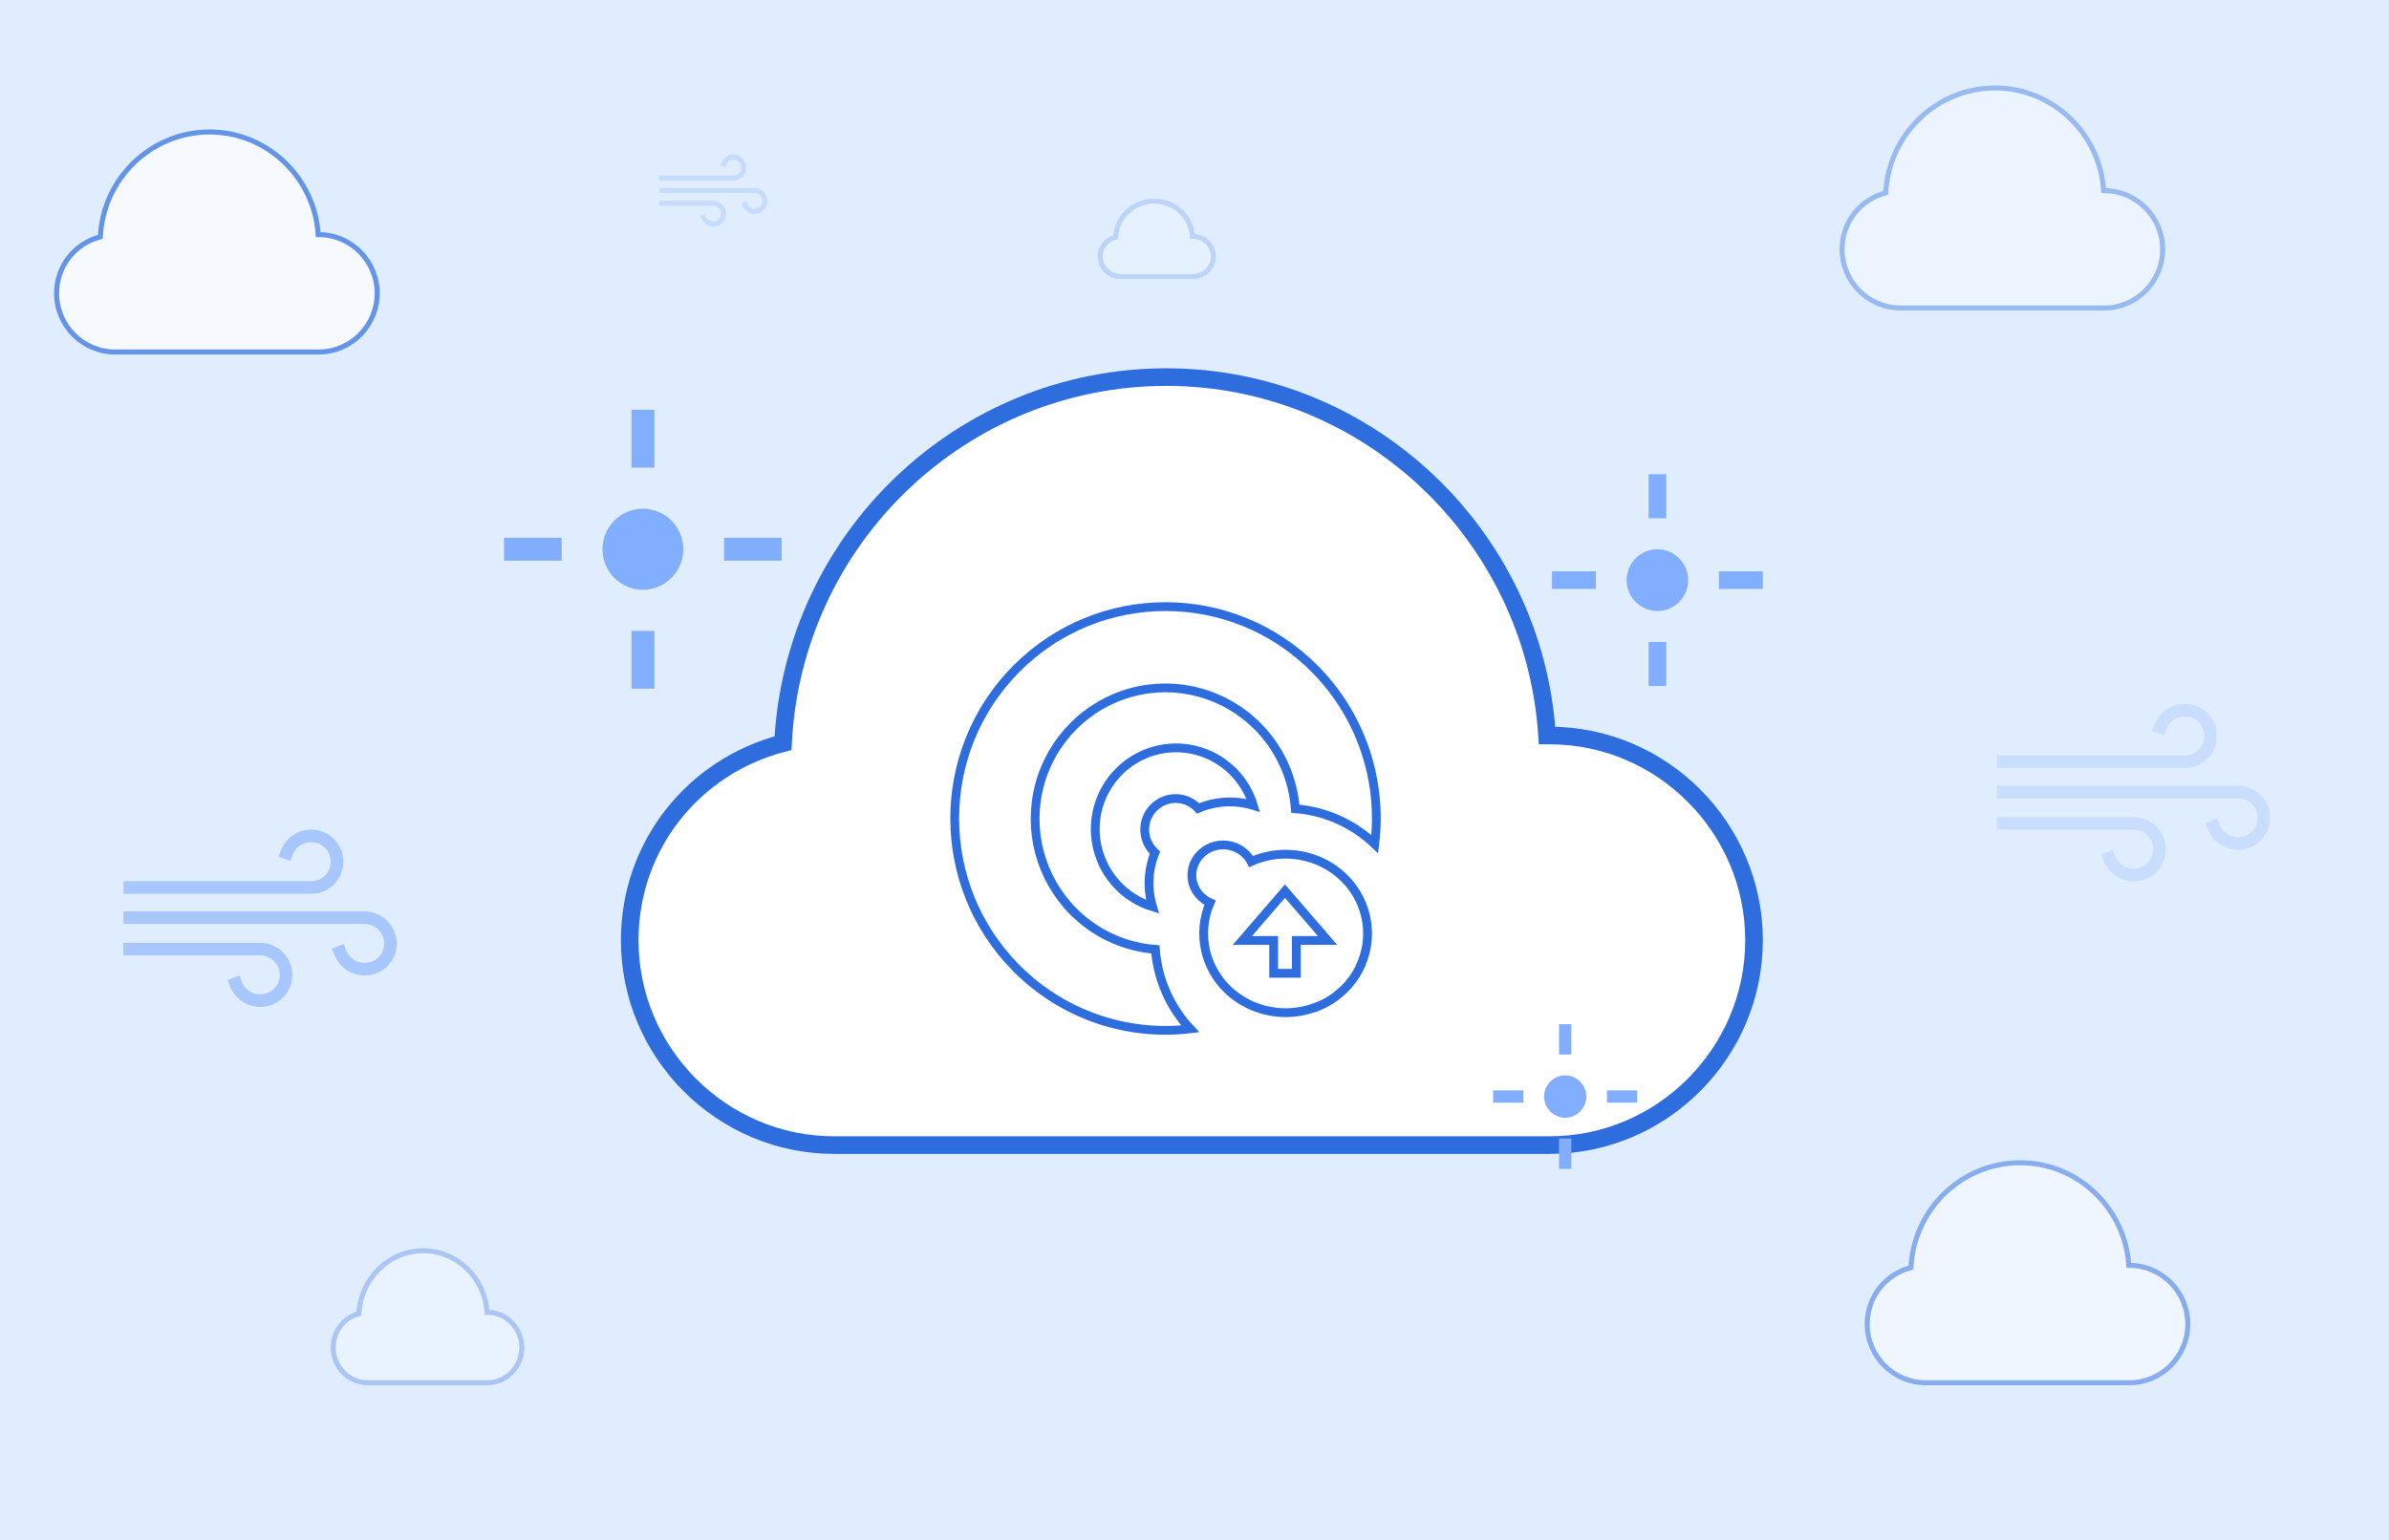
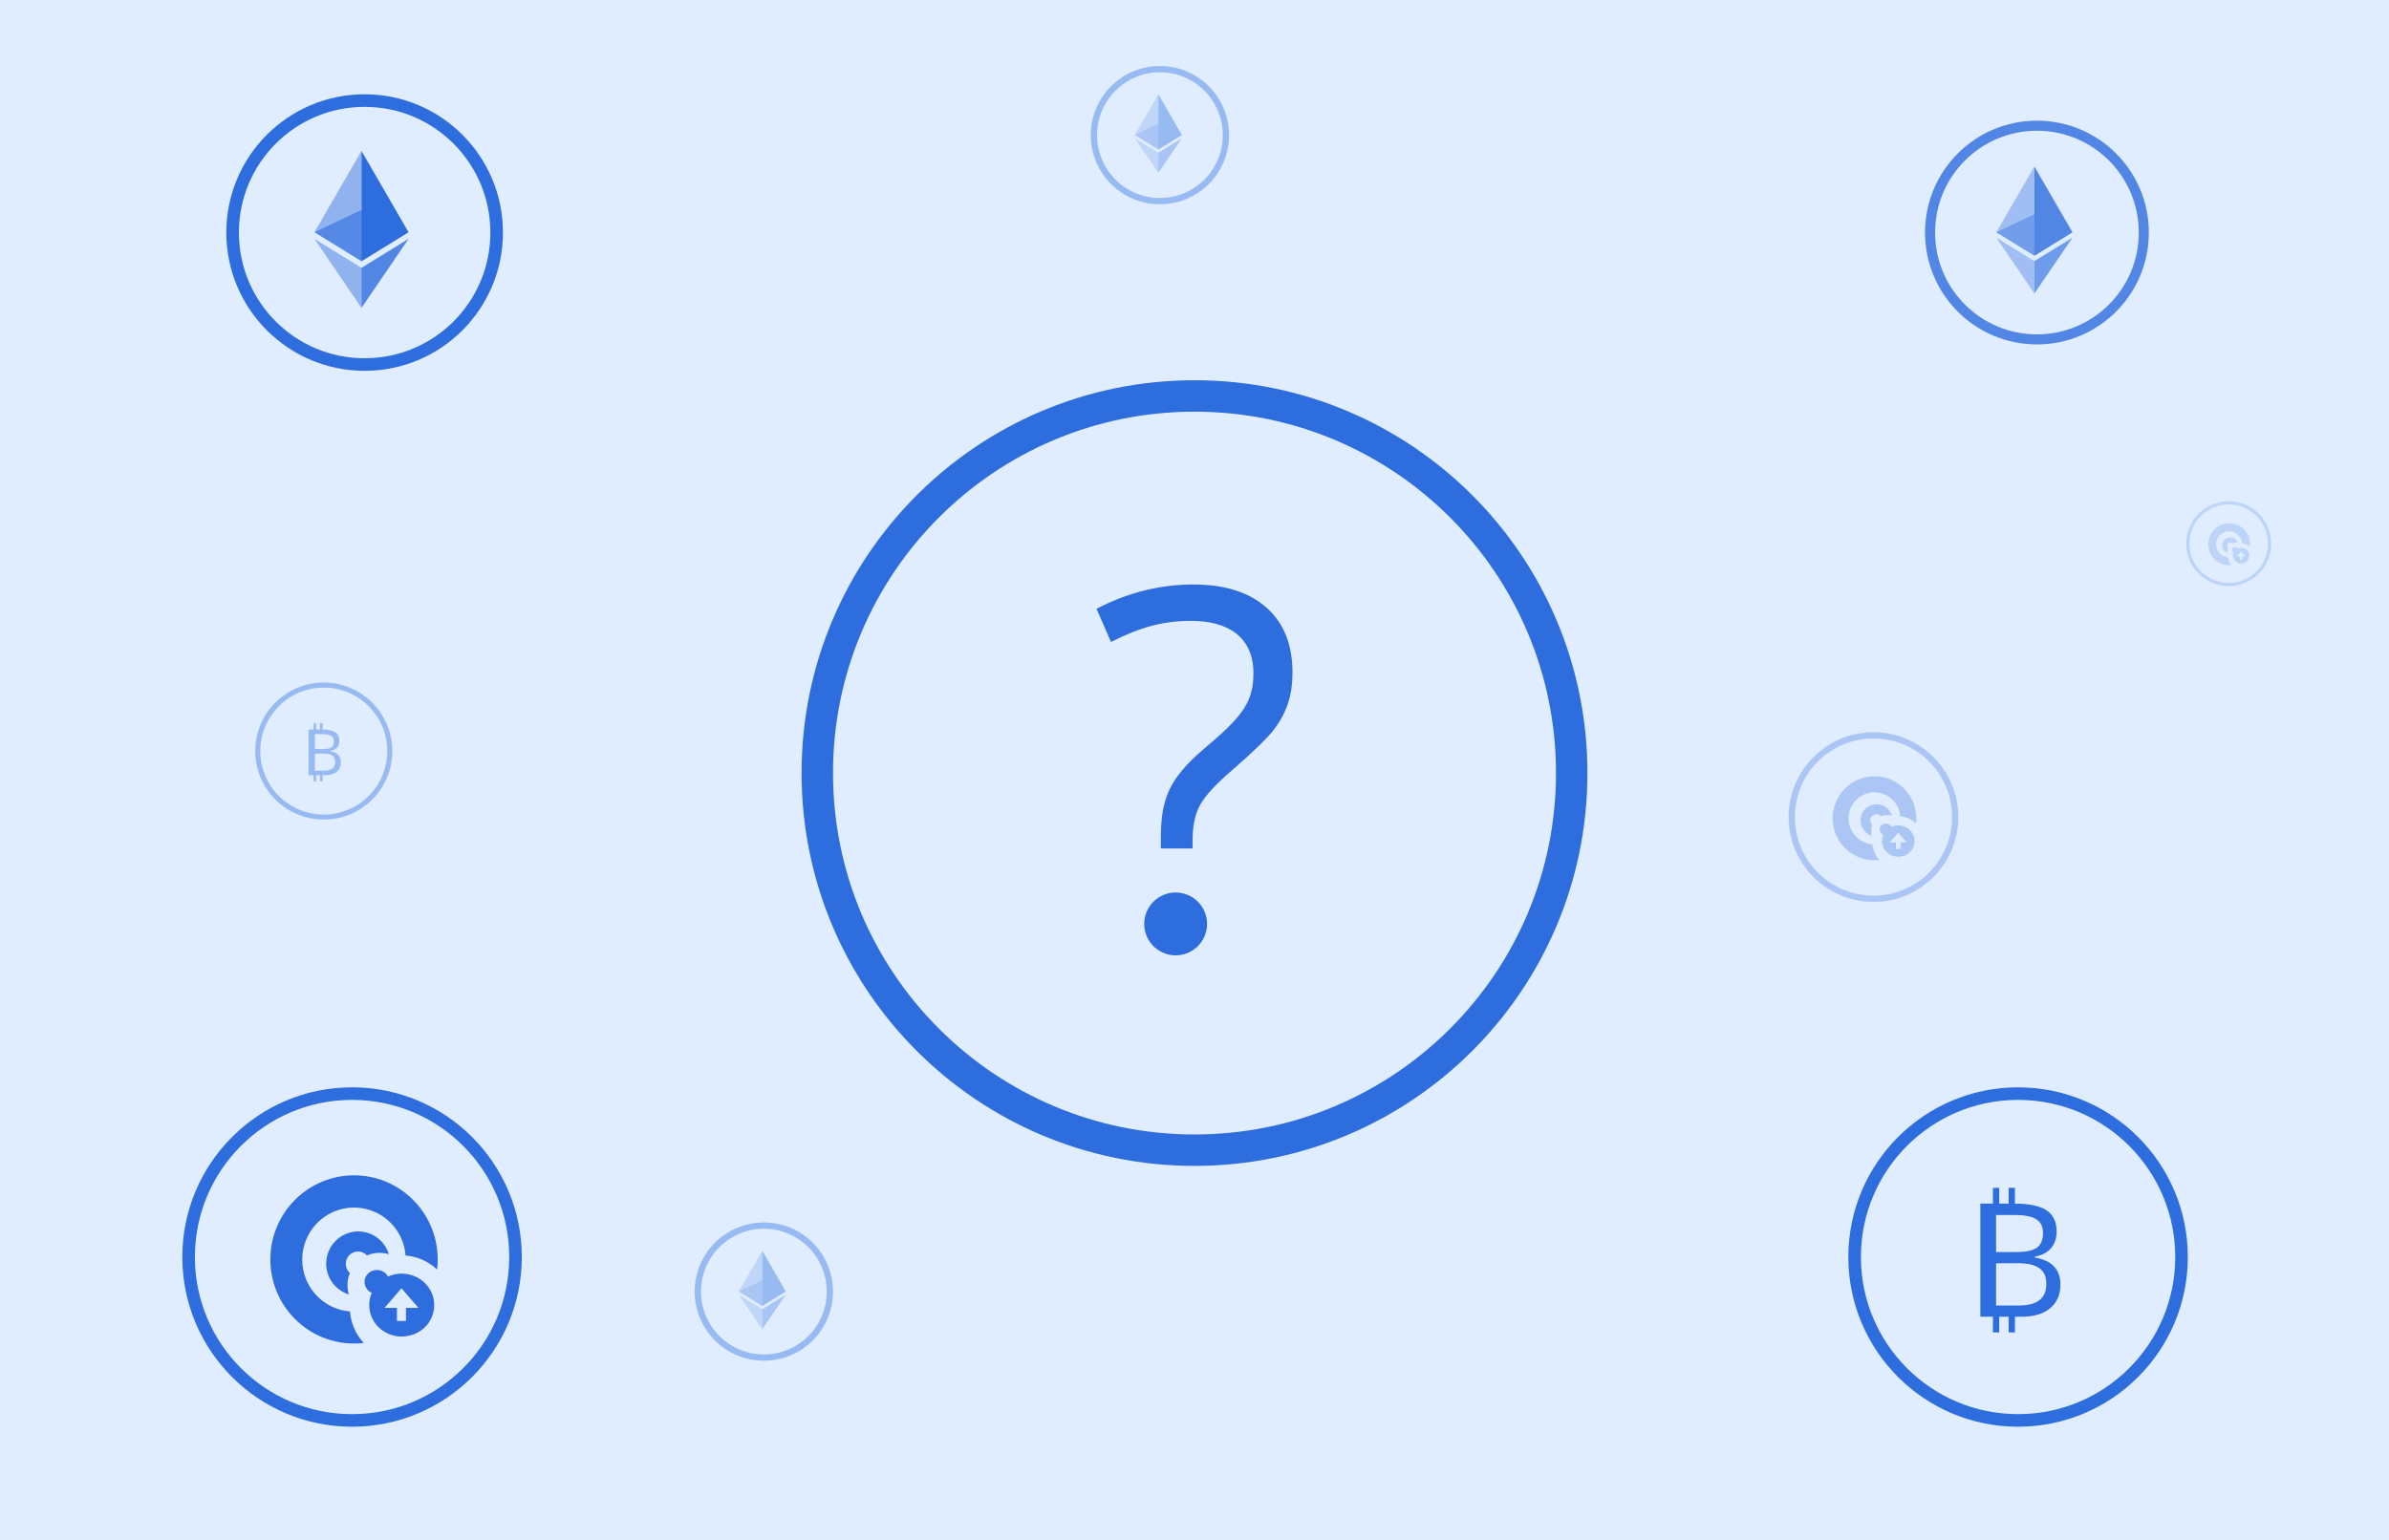
<svg xmlns="http://www.w3.org/2000/svg" width="380px" height="245px" viewBox="0 0 380 245" version="1.1">
  <g id="Corp-Site-Redesign-2.0" stroke="none" stroke-width="1" fill="none" fill-rule="evenodd">
-     <g id="Landing-Page---Desktop-HD" transform="translate(-250, -3918)">
-       <g id="Group-4" transform="translate(250, 3918)">
+     <g id="Landing-Page---Desktop-HD" transform="translate(-810, -3918)">
+       <g id="Group-4" transform="translate(810, 3918)">
        <rect id="Rectangle" fill="#E0EDFF" fill-rule="nonzero" x="0" y="0" width="380" height="245" />
-         <g id="Group-3" transform="translate(82, 60)">
-           <g id="cloud-forecast" transform="translate(18.16312, 0)" fill="#FFFFFF" stroke="#2E6DDE" stroke-linecap="square" stroke-width="2.8">
-             <path d="M146.321,122.191 C164.205,122.191 178.837,107.528 178.837,89.607 C178.837,71.685 164.205,57.022 146.321,57.022 C146.321,57.022 146.321,57.022 145.915,57.022 C143.882,25.253 117.463,0 85.354,0 C52.838,0 26.013,25.66 24.387,58.244 C10.161,61.91 0,74.537 0,89.607 C0,107.528 14.632,122.191 32.516,122.191 L146.321,122.191 Z" id="Path" />
-           </g>
-           <g id="Opacity-Logo" transform="translate(69.85816, 36.51685)">
-             <path d="M26.118,26.256 C29.311,23.047 33.945,21.757 38.325,22.858 C42.705,23.959 46.189,27.29 47.504,31.632 C44.611,30.751 41.502,30.919 38.721,32.107 C38.682,32.064 38.642,32.022 38.6,31.98 C36.682,30.056 33.576,30.058 31.66,31.984 C29.744,33.91 29.742,37.032 31.656,38.96 C31.719,39.023 31.783,39.083 31.849,39.142 C30.748,41.884 30.613,44.923 31.467,47.753 C27.148,46.432 23.834,42.93 22.739,38.527 C21.644,34.124 22.926,29.466 26.118,26.256 Z" id="Path" fill="#FFFFFF" />
-             <path d="M9.82,9.872 C22.914,-3.291 44.144,-3.291 57.238,9.872 C64.539,17.196 68.073,27.497 66.813,37.789 C63.37,34.507 58.908,32.518 54.177,32.157 C53.817,27.379 51.822,22.874 48.531,19.408 C48.412,19.283 48.292,19.158 48.17,19.035 C42.935,13.771 35.304,11.714 28.151,13.64 C20.999,15.566 15.412,21.182 13.496,28.372 C11.58,35.562 13.627,43.233 18.864,48.495 C19.005,48.637 19.148,48.777 19.292,48.914 C22.733,52.19 27.191,54.174 31.917,54.534 C32.274,59.262 34.232,63.725 37.465,67.179 C27.267,68.401 17.075,64.847 9.82,57.539 C-3.273,44.376 -3.273,23.035 9.82,9.872 Z" id="Path" fill="#FFFFFF" />
-             <path d="M65.232,48.768 C64.946,47.717 64.519,46.707 63.962,45.763 C63.928,45.701 63.89,45.64 63.853,45.581 C63.808,45.505 63.76,45.43 63.711,45.356 C60.236,39.939 53.127,37.882 47.147,40.563 C46.909,40.108 46.597,39.692 46.223,39.332 C46.194,39.304 46.164,39.275 46.135,39.248 C44.206,37.473 41.175,37.48 39.255,39.263 C37.334,41.046 37.203,43.974 38.958,45.91 C39.029,45.988 39.103,46.066 39.182,46.141 C39.597,46.544 40.082,46.872 40.616,47.11 C39.555,49.556 39.317,52.262 39.934,54.846 C40.186,55.905 40.58,56.928 41.106,57.888 C41.154,57.98 41.207,58.071 41.26,58.162 C41.362,58.339 41.469,58.516 41.582,58.688 C41.61,58.732 41.639,58.775 41.668,58.818 C45.054,63.906 51.699,65.952 57.504,63.694 C57.51,63.703 57.516,63.713 57.523,63.722 C60.654,62.497 63.174,60.148 64.554,57.167 C64.547,57.161 64.539,57.155 64.531,57.15 C65.748,54.516 65.995,51.557 65.232,48.768 Z M54.336,53.112 L54.336,58.339 L50.733,58.339 L50.733,53.112 L45.763,53.112 L52.532,45.266 L59.306,53.112 L54.336,53.112 Z" id="Shape" fill="#FFFFFF" fill-rule="nonzero" />
-             <path d="M26.118,26.256 C29.311,23.047 33.945,21.757 38.325,22.858 C42.705,23.959 46.189,27.29 47.504,31.632 C44.611,30.751 41.502,30.919 38.721,32.107 C38.682,32.064 38.642,32.022 38.6,31.98 C36.682,30.056 33.576,30.058 31.66,31.984 C29.744,33.91 29.742,37.032 31.656,38.96 C31.719,39.023 31.783,39.083 31.849,39.142 C30.748,41.884 30.613,44.923 31.467,47.753 C27.148,46.432 23.834,42.93 22.739,38.527 C21.644,34.124 22.926,29.466 26.118,26.256 Z" id="Path" stroke="#2E6DDE" stroke-width="1.4" />
-             <path d="M9.82,9.872 C22.914,-3.291 44.144,-3.291 57.238,9.872 C64.539,17.196 68.073,27.497 66.813,37.789 C63.37,34.507 58.908,32.518 54.177,32.157 C53.817,27.379 51.822,22.874 48.531,19.408 C48.412,19.283 48.292,19.158 48.17,19.035 C42.935,13.771 35.304,11.714 28.151,13.64 C20.999,15.566 15.412,21.182 13.496,28.372 C11.58,35.562 13.627,43.233 18.864,48.495 C19.005,48.637 19.148,48.777 19.292,48.914 C22.733,52.19 27.191,54.174 31.917,54.534 C32.274,59.262 34.232,63.725 37.465,67.179 C27.267,68.401 17.075,64.847 9.82,57.539 C-3.273,44.376 -3.273,23.035 9.82,9.872 Z" id="Path" stroke="#2E6DDE" stroke-width="1.4" />
-             <path d="M65.232,48.768 C64.946,47.717 64.519,46.707 63.962,45.763 C63.928,45.701 63.89,45.64 63.853,45.581 C63.808,45.505 63.76,45.43 63.711,45.356 C60.236,39.939 53.127,37.882 47.147,40.563 C46.909,40.108 46.597,39.692 46.223,39.332 C46.194,39.304 46.164,39.275 46.135,39.248 C44.206,37.473 41.175,37.48 39.255,39.263 C37.334,41.046 37.203,43.974 38.958,45.91 C39.029,45.988 39.103,46.066 39.182,46.141 C39.597,46.544 40.082,46.872 40.616,47.11 C39.555,49.556 39.317,52.262 39.934,54.846 C40.186,55.905 40.58,56.928 41.106,57.888 C41.154,57.98 41.207,58.071 41.26,58.162 C41.362,58.339 41.469,58.516 41.582,58.688 C41.61,58.732 41.639,58.775 41.668,58.818 C45.054,63.906 51.699,65.952 57.504,63.694 C57.51,63.703 57.516,63.713 57.523,63.722 C60.654,62.497 63.174,60.148 64.554,57.167 C64.547,57.161 64.539,57.155 64.531,57.15 C65.748,54.516 65.995,51.557 65.232,48.768 Z M54.336,53.112 L54.336,58.339 L50.733,58.339 L50.733,53.112 L45.763,53.112 L52.532,45.266 L59.306,53.112 L54.336,53.112 Z" id="Shape" stroke="#2E6DDE" stroke-width="1.4" fill-rule="nonzero" />
-           </g>
-           <g id="position" transform="translate(166.2624, 16.85393)" stroke="#82AEFF" stroke-linecap="square" stroke-width="2.8">
-             <ellipse id="Oval" fill="#82AEFF" cx="15.369" cy="15.449" rx="3.493" ry="3.511" />
-             <path d="M15.369,0 L15.369,4.213" id="Path" />
-             <path d="M30.738,15.449 L26.546,15.449" id="Path" />
-             <path d="M15.369,30.899 L15.369,26.685" id="Path" />
-             <path d="M0,15.449 L4.191,15.449" id="Path" />
-           </g>
-           <g id="position" transform="translate(156.4823, 103.9326)" stroke="#82AEFF" stroke-linecap="square" stroke-width="1.96">
-             <ellipse id="Oval" fill="#82AEFF" cx="10.479" cy="10.534" rx="2.382" ry="2.394" />
-             <path d="M10.479,0 L10.479,2.873" id="Path" />
-             <path d="M20.957,10.534 L18.1,10.534" id="Path" />
-             <path d="M10.479,21.067 L10.479,18.195" id="Path" />
-             <path d="M0,10.534 L2.858,10.534" id="Path" />
-           </g>
-           <g id="position" transform="translate(0, 7.022472)" stroke="#82AEFF" stroke-linecap="square" stroke-width="3.64">
-             <ellipse id="Oval" fill="#82AEFF" cx="20.259" cy="20.365" rx="4.604" ry="4.628" />
-             <path d="M20.259,0 L20.259,5.554" id="Path" />
-             <path d="M40.518,20.365 L34.993,20.365" id="Path" />
-             <path d="M20.259,40.73 L20.259,35.176" id="Path" />
-             <path d="M0,20.365 L5.525,20.365" id="Path" />
+         <g id="Group-2" transform="translate(37, 16)">
+           <circle id="Oval-Copy-2" stroke="#2E6DDE" stroke-width="2" fill-rule="nonzero" cx="21" cy="21" r="21" />
+           <g id="ETHEREUM-SVG" transform="translate(13, 8)" fill="#2E6DDE">
+             <polygon id="Path" opacity="0.45" points="0.017 12.943 7.498 17.549 7.498 0.01" />
+             <polygon id="Path" opacity="0.6" points="0.017 12.943 7.498 9.4 14.979 12.943 7.498 17.549" />
+             <polygon id="Path" points="14.979 12.943 7.498 17.549 7.498 0.01" />
+             <polygon id="Path" opacity="0.45" points="7.498 24.99 7.498 18.612 0.017 14.006" />
+             <polygon id="Path" opacity="0.8" points="7.498 24.99 7.498 18.612 14.983 14.006" />
          </g>
        </g>
-         <g id="cloud-forecast" opacity="0.5" transform="translate(297, 185)" fill="#FFFFFF" stroke="#2E6DDE" stroke-linecap="square" stroke-width="0.8">
-           <path d="M41.727,35 C46.827,35 51,30.8 51,25.667 C51,20.533 46.827,16.333 41.727,16.333 C41.727,16.333 41.727,16.333 41.611,16.333 C41.032,7.233 33.498,0 24.341,0 C15.068,0 7.418,7.35 6.955,16.683 C2.898,17.733 0,21.35 0,25.667 C0,30.8 4.173,35 9.273,35 L41.727,35 Z" id="Path" />
+         <g id="Group-2-Copy-2" opacity="0.8" transform="translate(307, 20)">
+           <circle id="Oval-Copy-2" stroke="#2E6DDE" stroke-width="1.6" fill-rule="nonzero" cx="17" cy="17" r="17" />
+           <g id="ETHEREUM-SVG" transform="translate(10.52381, 6.47619)" fill="#2E6DDE">
+             <polygon id="Path" opacity="0.45" points="0.014 10.478 6.07 14.207 6.07 0.008" />
+             <polygon id="Path" opacity="0.6" points="0.014 10.478 6.07 7.609 12.126 10.478 6.07 14.207" />
+             <polygon id="Path" points="12.126 10.478 6.07 14.207 6.07 0.008" />
+             <polygon id="Path" opacity="0.45" points="6.07 20.23 6.07 15.067 0.014 11.338" />
+             <polygon id="Path" opacity="0.8" points="6.07 20.23 6.07 15.067 12.129 11.338" />
+           </g>
        </g>
-         <g id="cloud-forecast-copy-2" opacity="0.7" transform="translate(9, 21)" fill="#FFFFFF" stroke="#2E6DDE" stroke-linecap="square" stroke-width="0.8">
-           <path d="M41.727,35 C46.827,35 51,30.8 51,25.667 C51,20.533 46.827,16.333 41.727,16.333 C41.727,16.333 41.727,16.333 41.611,16.333 C41.032,7.233 33.498,0 24.341,0 C15.068,0 7.418,7.35 6.955,16.683 C2.898,17.733 0,21.35 0,25.667 C0,30.8 4.173,35 9.273,35 L41.727,35 Z" id="Path" />
+         <g id="Group-2-Copy" opacity="0.4" transform="translate(174, 11)">
+           <circle id="Oval-Copy-2" stroke="#2E6DDE" fill-rule="nonzero" cx="10.5" cy="10.5" r="10.5" />
+           <g id="ETHEREUM-SVG" transform="translate(6.5, 4)" fill="#2E6DDE">
+             <polygon id="Path" opacity="0.45" points="0.009 6.471 3.749 8.775 3.749 0.005" />
+             <polygon id="Path" opacity="0.6" points="0.009 6.471 3.749 4.7 7.49 6.471 3.749 8.775" />
+             <polygon id="Path" points="7.49 6.471 3.749 8.775 3.749 0.005" />
+             <polygon id="Path" opacity="0.45" points="3.749 12.495 3.749 9.306 0.009 7.003" />
+             <polygon id="Path" opacity="0.8" points="3.749 12.495 3.749 9.306 7.491 7.003" />
+           </g>
        </g>
-         <g id="cloud-forecast-copy-4" opacity="0.2" transform="translate(175, 32)" fill="#FFFFFF" stroke="#2E6DDE" stroke-linecap="square" stroke-width="0.8">
-           <path d="M14.727,12 C16.527,12 18,10.56 18,8.8 C18,7.04 16.527,5.6 14.727,5.6 C14.727,5.6 14.727,5.6 14.686,5.6 C14.482,2.48 11.823,0 8.591,0 C5.318,0 2.618,2.52 2.455,5.72 C1.023,6.08 0,7.32 0,8.8 C0,10.56 1.473,12 3.273,12 L14.727,12 Z" id="Path" />
+         <g id="Group-2-Copy-3" opacity="0.4" transform="translate(111, 195)">
+           <circle id="Oval-Copy-2" stroke="#2E6DDE" fill-rule="nonzero" cx="10.5" cy="10.5" r="10.5" />
+           <g id="ETHEREUM-SVG" transform="translate(6.5, 4)" fill="#2E6DDE">
+             <polygon id="Path" opacity="0.45" points="0.009 6.471 3.749 8.775 3.749 0.005" />
+             <polygon id="Path" opacity="0.6" points="0.009 6.471 3.749 4.7 7.49 6.471 3.749 8.775" />
+             <polygon id="Path" points="7.49 6.471 3.749 8.775 3.749 0.005" />
+             <polygon id="Path" opacity="0.45" points="3.749 12.495 3.749 9.306 0.009 7.003" />
+             <polygon id="Path" opacity="0.8" points="3.749 12.495 3.749 9.306 7.491 7.003" />
+           </g>
        </g>
-         <g id="cloud-forecast-copy-3" opacity="0.4" transform="translate(293, 14)" fill="#FFFFFF" stroke="#2E6DDE" stroke-linecap="square" stroke-width="0.8">
-           <path d="M41.727,35 C46.827,35 51,30.8 51,25.667 C51,20.533 46.827,16.333 41.727,16.333 C41.727,16.333 41.727,16.333 41.611,16.333 C41.032,7.233 33.498,0 24.341,0 C15.068,0 7.418,7.35 6.955,16.683 C2.898,17.733 0,21.35 0,25.667 C0,30.8 4.173,35 9.273,35 L41.727,35 Z" id="Path" />
+         <g id="question" transform="translate(174, 93)" fill="#2E6DDE">
+           <path d="M10.648,42 C10.648,39.308 10.499,35.822 12.054,32.559 C12.992,30.593 14.736,28.516 17.288,26.329 C23.309,21.238 25.374,18.998 25.374,14.102 C25.374,8.33 21.295,5.782 15.452,5.782 C10.661,5.782 6.998,6.98 2.718,9.141 L0.413,3.868 C5.336,1.289 10.479,0 15.844,0 C20.818,0 24.685,1.225 27.446,3.672 C30.206,6.12 31.587,9.57 31.587,14.024 C31.587,17.469 30.767,20.295 28.579,23.145 C27.589,24.434 25.454,26.511 22.173,29.375 C19.542,31.615 17.804,33.477 16.958,34.961 C15.58,37.377 15.688,40.173 15.688,42 L10.648,42 Z" id="Path" />
+           <circle id="Oval" cx="13" cy="54" r="5" />
        </g>
-         <g id="cloud-forecast-copy" opacity="0.3" transform="translate(53, 199)" fill="#FFFFFF" stroke="#2E6DDE" stroke-linecap="square" stroke-width="0.8">
-           <path d="M24.545,21 C27.545,21 30,18.48 30,15.4 C30,12.32 27.545,9.8 24.545,9.8 C24.545,9.8 24.545,9.8 24.477,9.8 C24.136,4.34 19.705,0 14.318,0 C8.864,0 4.364,4.41 4.091,10.01 C1.705,10.64 0,12.81 0,15.4 C0,18.48 2.455,21 5.455,21 L24.545,21 Z" id="Path" />
+         <circle id="Oval" stroke="#2E6DDE" stroke-width="5" fill-rule="nonzero" cx="190" cy="123" r="60" />
+         <g id="Group-3" transform="translate(30, 174)">
+           <circle id="Oval" stroke="#2E6DDE" stroke-width="2" fill-rule="nonzero" cx="26" cy="26" r="26" />
+           <g id="Opacity-Logo" transform="translate(13, 13)">
+             <path d="M10.371,10.425 C11.638,9.151 13.478,8.639 15.217,9.076 C16.956,9.513 18.34,10.836 18.862,12.56 C17.713,12.21 16.479,12.277 15.374,12.749 C15.359,12.731 15.343,12.715 15.326,12.698 C14.565,11.934 13.332,11.935 12.571,12.7 C11.81,13.464 11.81,14.704 12.569,15.469 C12.594,15.495 12.62,15.518 12.646,15.542 C12.209,16.631 12.155,17.837 12.494,18.961 C10.779,18.436 9.464,17.046 9.029,15.297 C8.594,13.549 9.103,11.7 10.371,10.425 Z" id="Path" fill="#FFFFFF" />
+             <path d="M3.899,3.92 C9.098,-1.307 17.528,-1.307 22.727,3.92 C25.626,6.828 27.029,10.918 26.529,15.004 C25.162,13.701 23.39,12.912 21.511,12.768 C21.369,10.871 20.576,9.082 19.27,7.706 C19.223,7.657 19.175,7.607 19.126,7.558 C17.048,5.468 14.018,4.651 11.178,5.416 C8.338,6.18 6.119,8.41 5.359,11.265 C4.598,14.12 5.411,17.166 7.49,19.256 C7.546,19.312 7.603,19.367 7.66,19.422 C9.026,20.722 10.796,21.51 12.673,21.653 C12.815,23.531 13.592,25.303 14.876,26.674 C10.826,27.159 6.78,25.748 3.899,22.846 C-1.3,17.62 -1.3,9.146 3.899,3.92 Z" id="Path" fill="#FFFFFF" />
+             <path d="M25.901,19.364 C25.787,18.946 25.618,18.545 25.397,18.17 C25.383,18.146 25.368,18.122 25.354,18.098 C25.335,18.068 25.316,18.038 25.297,18.009 C23.917,15.858 21.095,15.041 18.72,16.106 C18.626,15.925 18.502,15.76 18.353,15.617 C18.342,15.606 18.33,15.594 18.318,15.584 C17.552,14.879 16.349,14.882 15.586,15.59 C14.824,16.298 14.772,17.46 15.469,18.229 C15.497,18.26 15.526,18.291 15.557,18.321 C15.722,18.481 15.915,18.611 16.127,18.706 C15.706,19.677 15.611,20.751 15.856,21.777 C15.956,22.198 16.113,22.604 16.322,22.985 C16.341,23.021 16.361,23.058 16.383,23.094 C16.423,23.164 16.466,23.234 16.51,23.303 C16.522,23.32 16.533,23.337 16.545,23.354 C17.889,25.375 20.528,26.187 22.832,25.29 C22.835,25.294 22.837,25.298 22.84,25.301 C24.083,24.815 25.084,23.882 25.632,22.699 C25.629,22.696 25.626,22.694 25.623,22.692 C26.106,21.646 26.204,20.471 25.901,19.364 Z M21.575,21.089 L21.575,23.164 L20.144,23.164 L20.144,21.089 L18.171,21.089 L20.858,17.973 L23.548,21.089 L21.575,21.089 Z" id="Shape" fill="#FFFFFF" fill-rule="nonzero" />
+             <path d="M10.371,10.425 C11.638,9.151 13.478,8.639 15.217,9.076 C16.956,9.513 18.34,10.836 18.862,12.56 C17.713,12.21 16.479,12.277 15.374,12.749 C15.359,12.731 15.343,12.715 15.326,12.698 C14.565,11.934 13.332,11.935 12.571,12.7 C11.81,13.464 11.81,14.704 12.569,15.469 C12.594,15.495 12.62,15.518 12.646,15.542 C12.209,16.631 12.155,17.837 12.494,18.961 C10.779,18.436 9.464,17.046 9.029,15.297 C8.594,13.549 9.103,11.7 10.371,10.425 Z" id="Path" fill="#2E6DDE" />
+             <path d="M3.899,3.92 C9.098,-1.307 17.528,-1.307 22.727,3.92 C25.626,6.828 27.029,10.918 26.529,15.004 C25.162,13.701 23.39,12.912 21.511,12.768 C21.369,10.871 20.576,9.082 19.27,7.706 C19.223,7.657 19.175,7.607 19.126,7.558 C17.048,5.468 14.018,4.651 11.178,5.416 C8.338,6.18 6.119,8.41 5.359,11.265 C4.598,14.12 5.411,17.166 7.49,19.256 C7.546,19.312 7.603,19.367 7.66,19.422 C9.026,20.722 10.796,21.51 12.673,21.653 C12.815,23.531 13.592,25.303 14.876,26.674 C10.826,27.159 6.78,25.748 3.899,22.846 C-1.3,17.62 -1.3,9.146 3.899,3.92 Z" id="Path" fill="#2E6DDE" />
+             <path d="M25.901,19.364 C25.787,18.946 25.618,18.545 25.397,18.17 C25.383,18.146 25.368,18.122 25.354,18.098 C25.335,18.068 25.316,18.038 25.297,18.009 C23.917,15.858 21.095,15.041 18.72,16.106 C18.626,15.925 18.502,15.76 18.353,15.617 C18.342,15.606 18.33,15.594 18.318,15.584 C17.552,14.879 16.349,14.882 15.586,15.59 C14.824,16.298 14.772,17.46 15.469,18.229 C15.497,18.26 15.526,18.291 15.557,18.321 C15.722,18.481 15.915,18.611 16.127,18.706 C15.706,19.677 15.611,20.751 15.856,21.777 C15.956,22.198 16.113,22.604 16.322,22.985 C16.341,23.021 16.361,23.058 16.383,23.094 C16.423,23.164 16.466,23.234 16.51,23.303 C16.522,23.32 16.533,23.337 16.545,23.354 C17.889,25.375 20.528,26.187 22.832,25.29 C22.835,25.294 22.837,25.298 22.84,25.301 C24.083,24.815 25.084,23.882 25.632,22.699 C25.629,22.696 25.626,22.694 25.623,22.692 C26.106,21.646 26.204,20.471 25.901,19.364 Z M21.575,21.089 L21.575,23.164 L20.144,23.164 L20.144,21.089 L18.171,21.089 L20.858,17.973 L23.548,21.089 L21.575,21.089 Z" id="Shape" fill="#2E6DDE" fill-rule="nonzero" />
+           </g>
        </g>
-         <g id="wind-2" transform="translate(20, 133)" opacity="0.6" stroke="#82AEFF" stroke-linecap="square" stroke-width="2">
-           <path d="M25.6,2.7 C26.2,1.1 27.7,0 29.5,0 C31.8,0 33.6,1.8 33.6,4.1 C33.6,6.4 31.8,8.2 29.5,8.2 L0.646,8.2" id="Path" />
-           <path d="M17.5,23.5 C18.1,25.1 19.6,26.2 21.4,26.2 C23.7,26.2 25.5,24.4 25.5,22.1 C25.5,19.8 23.6,18 21.3,18 L0.607,18" id="Path" />
-           <path d="M34.1,18.5 C34.7,20.1 36.2,21.2 38,21.2 C40.3,21.2 42.1,19.4 42.1,17.1 C42.1,14.8 40.2,13 37.9,13 L0.621,13" id="Path" />
+         <g id="Group-3-Copy" opacity="0.3" transform="translate(285, 117)">
+           <circle id="Oval" stroke="#2E6DDE" fill-rule="nonzero" cx="13" cy="13" r="13" />
+           <g id="Opacity-Logo" transform="translate(6.5, 6.5)">
+             <path d="M5.185,5.213 C5.819,4.576 6.739,4.319 7.609,4.538 C8.478,4.757 9.17,5.418 9.431,6.28 C8.857,6.105 8.239,6.138 7.687,6.374 C7.679,6.366 7.671,6.357 7.663,6.349 C7.282,5.967 6.666,5.967 6.285,6.35 C5.905,6.732 5.905,7.352 6.285,7.735 C6.297,7.747 6.31,7.759 6.323,7.771 C6.104,8.315 6.078,8.918 6.247,9.48 C5.39,9.218 4.732,8.523 4.514,7.649 C4.297,6.775 4.552,5.85 5.185,5.213 Z" id="Path" fill="#FFFFFF" />
+             <path d="M1.95,1.96 C4.549,-0.653 8.764,-0.653 11.363,1.96 C12.813,3.414 13.514,5.459 13.264,7.502 C12.581,6.851 11.695,6.456 10.756,6.384 C10.684,5.436 10.288,4.541 9.635,3.853 C9.611,3.828 9.587,3.804 9.563,3.779 C8.524,2.734 7.009,2.326 5.589,2.708 C4.169,3.09 3.06,4.205 2.679,5.633 C2.299,7.06 2.705,8.583 3.745,9.628 C3.773,9.656 3.801,9.684 3.83,9.711 C4.513,10.361 5.398,10.755 6.336,10.827 C6.407,11.765 6.796,12.651 7.438,13.337 C5.413,13.58 3.39,12.874 1.95,11.423 C-0.65,8.81 -0.65,4.573 1.95,1.96 Z" id="Path" fill="#FFFFFF" />
+             <path d="M12.951,9.682 C12.894,9.473 12.809,9.273 12.698,9.085 C12.692,9.073 12.684,9.061 12.677,9.049 C12.668,9.034 12.658,9.019 12.649,9.004 C11.959,7.929 10.547,7.521 9.36,8.053 C9.313,7.963 9.251,7.88 9.177,7.809 C9.171,7.803 9.165,7.797 9.159,7.792 C8.776,7.44 8.174,7.441 7.793,7.795 C7.412,8.149 7.386,8.73 7.734,9.114 C7.748,9.13 7.763,9.145 7.779,9.16 C7.861,9.24 7.958,9.305 8.063,9.353 C7.853,9.838 7.805,10.376 7.928,10.888 C7.978,11.099 8.056,11.302 8.161,11.493 C8.17,11.511 8.181,11.529 8.191,11.547 C8.212,11.582 8.233,11.617 8.255,11.651 C8.261,11.66 8.267,11.669 8.272,11.677 C8.944,12.687 10.264,13.093 11.416,12.645 C11.417,12.647 11.419,12.649 11.42,12.651 C12.042,12.407 12.542,11.941 12.816,11.349 C12.814,11.348 12.813,11.347 12.811,11.346 C13.053,10.823 13.102,10.236 12.951,9.682 Z M10.787,10.544 L10.787,11.582 L10.072,11.582 L10.072,10.544 L9.085,10.544 L10.429,8.987 L11.774,10.544 L10.787,10.544 Z" id="Shape" fill="#FFFFFF" fill-rule="nonzero" />
+             <path d="M5.185,5.213 C5.819,4.576 6.739,4.319 7.609,4.538 C8.478,4.757 9.17,5.418 9.431,6.28 C8.857,6.105 8.239,6.138 7.687,6.374 C7.679,6.366 7.671,6.357 7.663,6.349 C7.282,5.967 6.666,5.967 6.285,6.35 C5.905,6.732 5.905,7.352 6.285,7.735 C6.297,7.747 6.31,7.759 6.323,7.771 C6.104,8.315 6.078,8.918 6.247,9.48 C5.39,9.218 4.732,8.523 4.514,7.649 C4.297,6.775 4.552,5.85 5.185,5.213 Z" id="Path" fill="#2E6DDE" />
+             <path d="M1.95,1.96 C4.549,-0.653 8.764,-0.653 11.363,1.96 C12.813,3.414 13.514,5.459 13.264,7.502 C12.581,6.851 11.695,6.456 10.756,6.384 C10.684,5.436 10.288,4.541 9.635,3.853 C9.611,3.828 9.587,3.804 9.563,3.779 C8.524,2.734 7.009,2.326 5.589,2.708 C4.169,3.09 3.06,4.205 2.679,5.633 C2.299,7.06 2.705,8.583 3.745,9.628 C3.773,9.656 3.801,9.684 3.83,9.711 C4.513,10.361 5.398,10.755 6.336,10.827 C6.407,11.765 6.796,12.651 7.438,13.337 C5.413,13.58 3.39,12.874 1.95,11.423 C-0.65,8.81 -0.65,4.573 1.95,1.96 Z" id="Path" fill="#2E6DDE" />
+             <path d="M12.951,9.682 C12.894,9.473 12.809,9.273 12.698,9.085 C12.692,9.073 12.684,9.061 12.677,9.049 C12.668,9.034 12.658,9.019 12.649,9.004 C11.959,7.929 10.547,7.521 9.36,8.053 C9.313,7.963 9.251,7.88 9.177,7.809 C9.171,7.803 9.165,7.797 9.159,7.792 C8.776,7.44 8.174,7.441 7.793,7.795 C7.412,8.149 7.386,8.73 7.734,9.114 C7.748,9.13 7.763,9.145 7.779,9.16 C7.861,9.24 7.958,9.305 8.063,9.353 C7.853,9.838 7.805,10.376 7.928,10.888 C7.978,11.099 8.056,11.302 8.161,11.493 C8.17,11.511 8.181,11.529 8.191,11.547 C8.212,11.582 8.233,11.617 8.255,11.651 C8.261,11.66 8.267,11.669 8.272,11.677 C8.944,12.687 10.264,13.093 11.416,12.645 C11.417,12.647 11.419,12.649 11.42,12.651 C12.042,12.407 12.542,11.941 12.816,11.349 C12.814,11.348 12.813,11.347 12.811,11.346 C13.053,10.823 13.102,10.236 12.951,9.682 Z M10.787,10.544 L10.787,11.582 L10.072,11.582 L10.072,10.544 L9.085,10.544 L10.429,8.987 L11.774,10.544 L10.787,10.544 Z" id="Shape" fill="#2E6DDE" fill-rule="nonzero" />
+           </g>
        </g>
-         <g id="wind-2" opacity="0.45" transform="translate(105, 25)" stroke="#82AEFF" stroke-linecap="square" stroke-width="0.8">
-           <path d="M10.121,1.1 C10.358,0.448 10.951,0 11.663,0 C12.572,0 13.284,0.733 13.284,1.67 C13.284,2.607 12.572,3.341 11.663,3.341 L0.255,3.341" id="Path" opacity="0.6" />
-           <path d="M6.919,9.574 C7.156,10.226 7.749,10.674 8.46,10.674 C9.37,10.674 10.081,9.941 10.081,9.004 C10.081,8.067 9.33,7.333 8.421,7.333 L0.24,7.333" id="Path" opacity="0.6" />
-           <path d="M13.481,7.537 C13.719,8.189 14.312,8.637 15.023,8.637 C15.933,8.637 16.644,7.904 16.644,6.967 C16.644,6.03 15.893,5.296 14.984,5.296 L0.246,5.296" id="Path" opacity="0.6" />
+         <g id="Group-3-Copy-2" opacity="0.2" transform="translate(348, 80)">
+           <circle id="Oval" stroke="#2E6DDE" stroke-width="0.5" fill-rule="nonzero" cx="6.5" cy="6.5" r="6.5" />
+           <g id="Opacity-Logo" transform="translate(3.25, 3.25)">
+             <path d="M2.593,2.606 C2.91,2.288 3.37,2.16 3.804,2.269 C4.239,2.378 4.585,2.709 4.715,3.14 C4.428,3.052 4.12,3.069 3.844,3.187 C3.84,3.183 3.836,3.179 3.832,3.175 C3.641,2.984 3.333,2.984 3.143,3.175 C2.953,3.366 2.952,3.676 3.142,3.867 C3.149,3.874 3.155,3.88 3.161,3.885 C3.052,4.158 3.039,4.459 3.124,4.74 C2.695,4.609 2.366,4.261 2.257,3.824 C2.148,3.387 2.276,2.925 2.593,2.606 Z" id="Path" fill="#FFFFFF" />
+             <path d="M0.975,0.98 C2.275,-0.327 4.382,-0.327 5.682,0.98 C6.406,1.707 6.757,2.729 6.632,3.751 C6.29,3.425 5.847,3.228 5.378,3.192 C5.342,2.718 5.144,2.271 4.817,1.927 C4.806,1.914 4.794,1.902 4.782,1.89 C4.262,1.367 3.504,1.163 2.794,1.354 C2.084,1.545 1.53,2.103 1.34,2.816 C1.15,3.53 1.353,4.292 1.873,4.814 C1.887,4.828 1.901,4.842 1.915,4.855 C2.257,5.181 2.699,5.378 3.168,5.413 C3.204,5.883 3.398,6.326 3.719,6.668 C2.707,6.79 1.695,6.437 0.975,5.712 C-0.325,4.405 -0.325,2.287 0.975,0.98 Z" id="Path" fill="#FFFFFF" />
+             <path d="M6.475,4.841 C6.447,4.737 6.404,4.636 6.349,4.543 C6.346,4.536 6.342,4.53 6.338,4.525 C6.334,4.517 6.329,4.51 6.324,4.502 C5.979,3.964 5.274,3.76 4.68,4.026 C4.656,3.981 4.625,3.94 4.588,3.904 C4.585,3.901 4.582,3.899 4.58,3.896 C4.388,3.72 4.087,3.72 3.897,3.897 C3.706,4.074 3.693,4.365 3.867,4.557 C3.874,4.565 3.882,4.573 3.889,4.58 C3.931,4.62 3.979,4.653 4.032,4.676 C3.926,4.919 3.903,5.188 3.964,5.444 C3.989,5.549 4.028,5.651 4.08,5.746 C4.085,5.755 4.09,5.764 4.096,5.773 C4.106,5.791 4.116,5.809 4.128,5.826 C4.13,5.83 4.133,5.834 4.136,5.839 C4.472,6.344 5.132,6.547 5.708,6.323 C5.709,6.323 5.709,6.324 5.71,6.325 C6.021,6.204 6.271,5.971 6.408,5.675 C6.407,5.674 6.406,5.673 6.406,5.673 C6.526,5.411 6.551,5.118 6.475,4.841 Z M5.394,5.272 L5.394,5.791 L5.036,5.791 L5.036,5.272 L4.543,5.272 L5.215,4.493 L5.887,5.272 L5.394,5.272 Z" id="Shape" fill="#FFFFFF" fill-rule="nonzero" />
+             <path d="M2.593,2.606 C2.91,2.288 3.37,2.16 3.804,2.269 C4.239,2.378 4.585,2.709 4.715,3.14 C4.428,3.052 4.12,3.069 3.844,3.187 C3.84,3.183 3.836,3.179 3.832,3.175 C3.641,2.984 3.333,2.984 3.143,3.175 C2.953,3.366 2.952,3.676 3.142,3.867 C3.149,3.874 3.155,3.88 3.161,3.885 C3.052,4.158 3.039,4.459 3.124,4.74 C2.695,4.609 2.366,4.261 2.257,3.824 C2.148,3.387 2.276,2.925 2.593,2.606 Z" id="Path" fill="#2E6DDE" />
+             <path d="M0.975,0.98 C2.275,-0.327 4.382,-0.327 5.682,0.98 C6.406,1.707 6.757,2.729 6.632,3.751 C6.29,3.425 5.847,3.228 5.378,3.192 C5.342,2.718 5.144,2.271 4.817,1.927 C4.806,1.914 4.794,1.902 4.782,1.89 C4.262,1.367 3.504,1.163 2.794,1.354 C2.084,1.545 1.53,2.103 1.34,2.816 C1.15,3.53 1.353,4.292 1.873,4.814 C1.887,4.828 1.901,4.842 1.915,4.855 C2.257,5.181 2.699,5.378 3.168,5.413 C3.204,5.883 3.398,6.326 3.719,6.668 C2.707,6.79 1.695,6.437 0.975,5.712 C-0.325,4.405 -0.325,2.287 0.975,0.98 Z" id="Path" fill="#2E6DDE" />
+             <path d="M6.475,4.841 C6.447,4.737 6.404,4.636 6.349,4.543 C6.346,4.536 6.342,4.53 6.338,4.525 C6.334,4.517 6.329,4.51 6.324,4.502 C5.979,3.964 5.274,3.76 4.68,4.026 C4.656,3.981 4.625,3.94 4.588,3.904 C4.585,3.901 4.582,3.899 4.58,3.896 C4.388,3.72 4.087,3.72 3.897,3.897 C3.706,4.074 3.693,4.365 3.867,4.557 C3.874,4.565 3.882,4.573 3.889,4.58 C3.931,4.62 3.979,4.653 4.032,4.676 C3.926,4.919 3.903,5.188 3.964,5.444 C3.989,5.549 4.028,5.651 4.08,5.746 C4.085,5.755 4.09,5.764 4.096,5.773 C4.106,5.791 4.116,5.809 4.128,5.826 C4.13,5.83 4.133,5.834 4.136,5.839 C4.472,6.344 5.132,6.547 5.708,6.323 C5.709,6.323 5.709,6.324 5.71,6.325 C6.021,6.204 6.271,5.971 6.408,5.675 C6.407,5.674 6.406,5.673 6.406,5.673 C6.526,5.411 6.551,5.118 6.475,4.841 Z M5.394,5.272 L5.394,5.791 L5.036,5.791 L5.036,5.272 L4.543,5.272 L5.215,4.493 L5.887,5.272 L5.394,5.272 Z" id="Shape" fill="#2E6DDE" fill-rule="nonzero" />
+           </g>
        </g>
-         <g id="wind-2" opacity="0.4" transform="translate(318, 113)" stroke="#82AEFF" stroke-linecap="square" stroke-width="2">
-           <path d="M25.6,2.7 C26.2,1.1 27.7,0 29.5,0 C31.8,0 33.6,1.8 33.6,4.1 C33.6,6.4 31.8,8.2 29.5,8.2 L0.646,8.2" id="Path" opacity="0.6" />
-           <path d="M17.5,23.5 C18.1,25.1 19.6,26.2 21.4,26.2 C23.7,26.2 25.5,24.4 25.5,22.1 C25.5,19.8 23.6,18 21.3,18 L0.607,18" id="Path" opacity="0.6" />
-           <path d="M34.1,18.5 C34.7,20.1 36.2,21.2 38,21.2 C40.3,21.2 42.1,19.4 42.1,17.1 C42.1,14.8 40.2,13 37.9,13 L0.621,13" id="Path" opacity="0.6" />
+         <g id="Group" transform="translate(295, 174)" fill-rule="nonzero">
+           <circle id="Oval-Copy" stroke="#2E6DDE" stroke-width="2" cx="26" cy="26" r="26" />
+           <g id="bitcoin-2" transform="translate(20, 15)" fill="#2E6DDE">
+             <path d="M8.636,11.069 L8.636,10.946 C9.777,10.741 10.645,10.291 11.24,9.598 C11.835,8.904 12.133,8.024 12.133,6.957 C12.133,5.414 11.599,4.285 10.532,3.571 C9.489,2.873 7.808,2.518 5.5,2.503 L5.5,0 L4.5,0 L4.5,2.5 L3,2.5 L3,0 L2,0 L2,2.5 L0,2.5 L0,20.5 L2,20.5 L2,23 L3,23 L3,20.5 L4.5,20.5 L4.5,23 L5.5,23 L5.5,20.5 L6.543,20.5 C8.496,20.5 10.017,20.049 11.104,19.146 C12.192,18.243 12.736,16.988 12.736,15.379 C12.736,12.973 11.37,11.537 8.636,11.069 Z M9.966,7.166 C9.966,8.266 9.642,9.048 8.993,9.511 C8.345,9.976 7.282,10.207 5.804,10.207 L2.5,10.207 L2.5,4.31 L5.435,4.31 C7.011,4.31 8.159,4.534 8.882,4.981 C9.604,5.428 9.966,6.157 9.966,7.166 Z M9.393,17.872 C8.659,18.433 7.566,18.715 6.112,18.715 L2.5,18.715 L2.5,12 L5.94,11.98 C7.475,11.98 8.618,12.243 9.369,12.768 C10.12,13.294 10.495,14.115 10.495,15.23 C10.495,16.429 10.127,17.309 9.393,17.872 Z" id="Shape" />
+           </g>
+         </g>
+         <g id="Group-Copy" opacity="0.4" transform="translate(41, 109)" fill-rule="nonzero">
+           <circle id="Oval-Copy" stroke="#2E6DDE" stroke-width="0.8" cx="10.5" cy="10.5" r="10.5" />
+           <g id="bitcoin-2" transform="translate(8.076923, 6.057692)" fill="#2E6DDE">
+             <path d="M3.488,4.47 L3.488,4.42 C3.948,4.338 4.299,4.156 4.539,3.876 C4.78,3.596 4.9,3.24 4.9,2.81 C4.9,2.186 4.684,1.73 4.253,1.442 C3.832,1.16 3.153,1.017 2.221,1.011 L2.221,0 L1.817,0 L1.817,1.01 L1.212,1.01 L1.212,0 L0.808,0 L0.808,1.01 L0,1.01 L0,8.279 L0.808,8.279 L0.808,9.288 L1.212,9.288 L1.212,8.279 L1.817,8.279 L1.817,9.288 L2.221,9.288 L2.221,8.279 L2.642,8.279 C3.431,8.279 4.045,8.097 4.485,7.732 C4.924,7.367 5.143,6.86 5.143,6.211 C5.143,5.239 4.592,4.659 3.488,4.47 Z M4.025,2.894 C4.025,3.338 3.894,3.654 3.632,3.841 C3.37,4.029 2.941,4.122 2.344,4.122 L1.01,4.122 L1.01,1.741 L2.195,1.741 C2.831,1.741 3.295,1.831 3.587,2.012 C3.879,2.192 4.025,2.486 4.025,2.894 Z M3.794,7.217 C3.497,7.444 3.055,7.558 2.469,7.558 L1.01,7.558 L1.01,4.846 L2.399,4.838 C3.019,4.838 3.48,4.944 3.784,5.157 C4.087,5.369 4.239,5.7 4.239,6.151 C4.239,6.635 4.09,6.99 3.794,7.217 Z" id="Shape" />
+           </g>
        </g>
      </g>
    </g>
  </g>
</svg>
